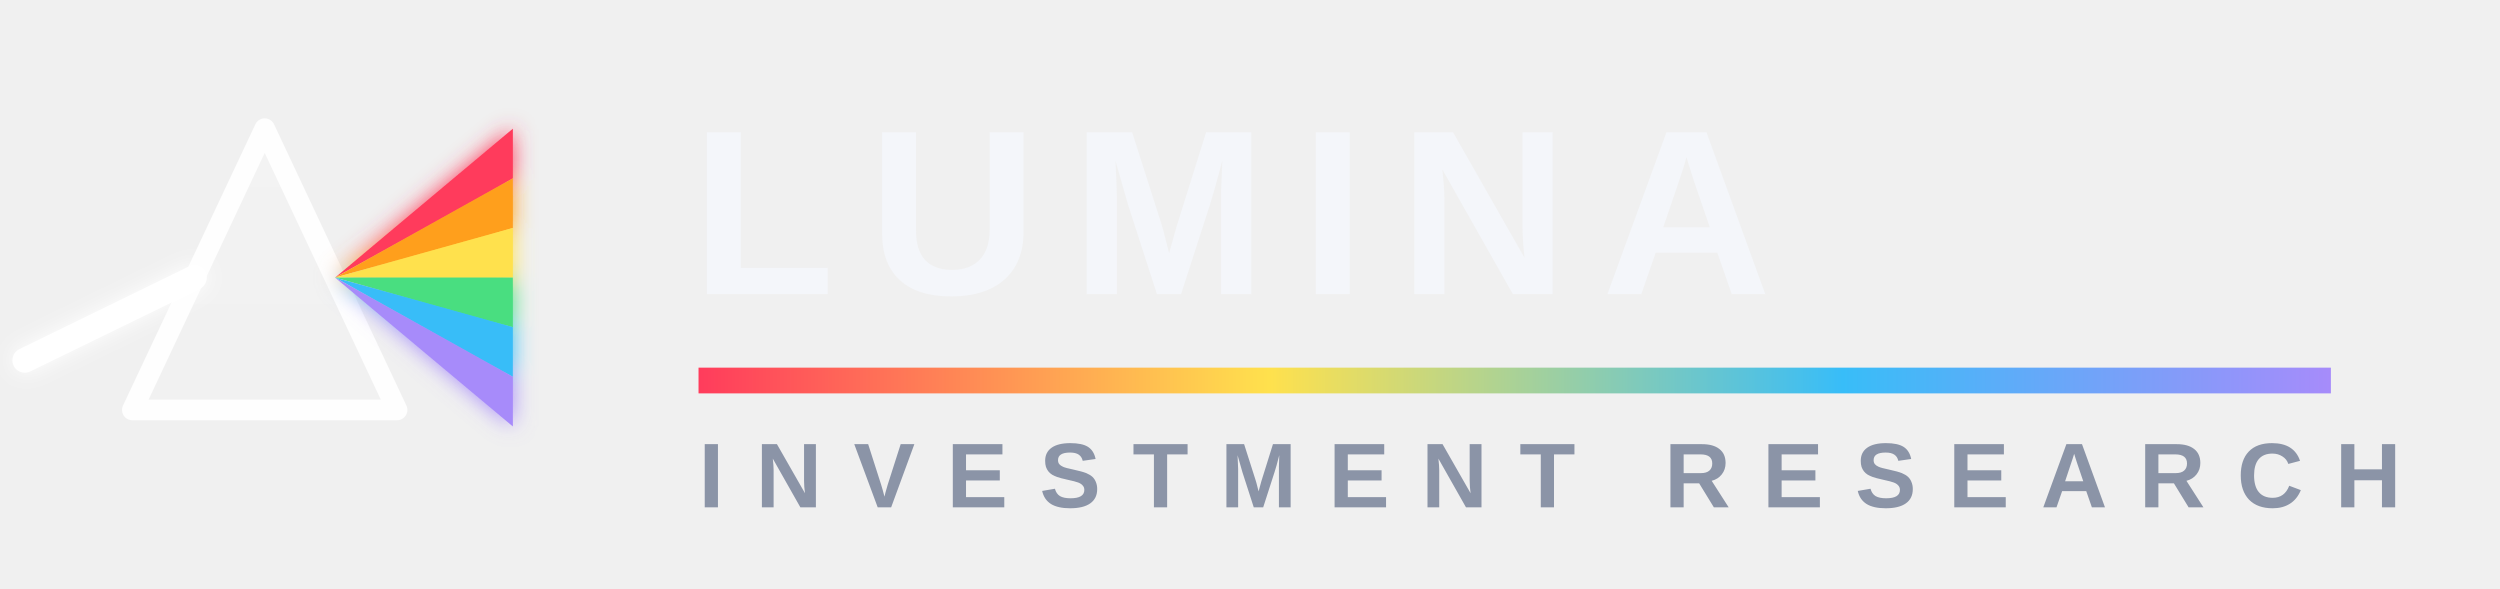
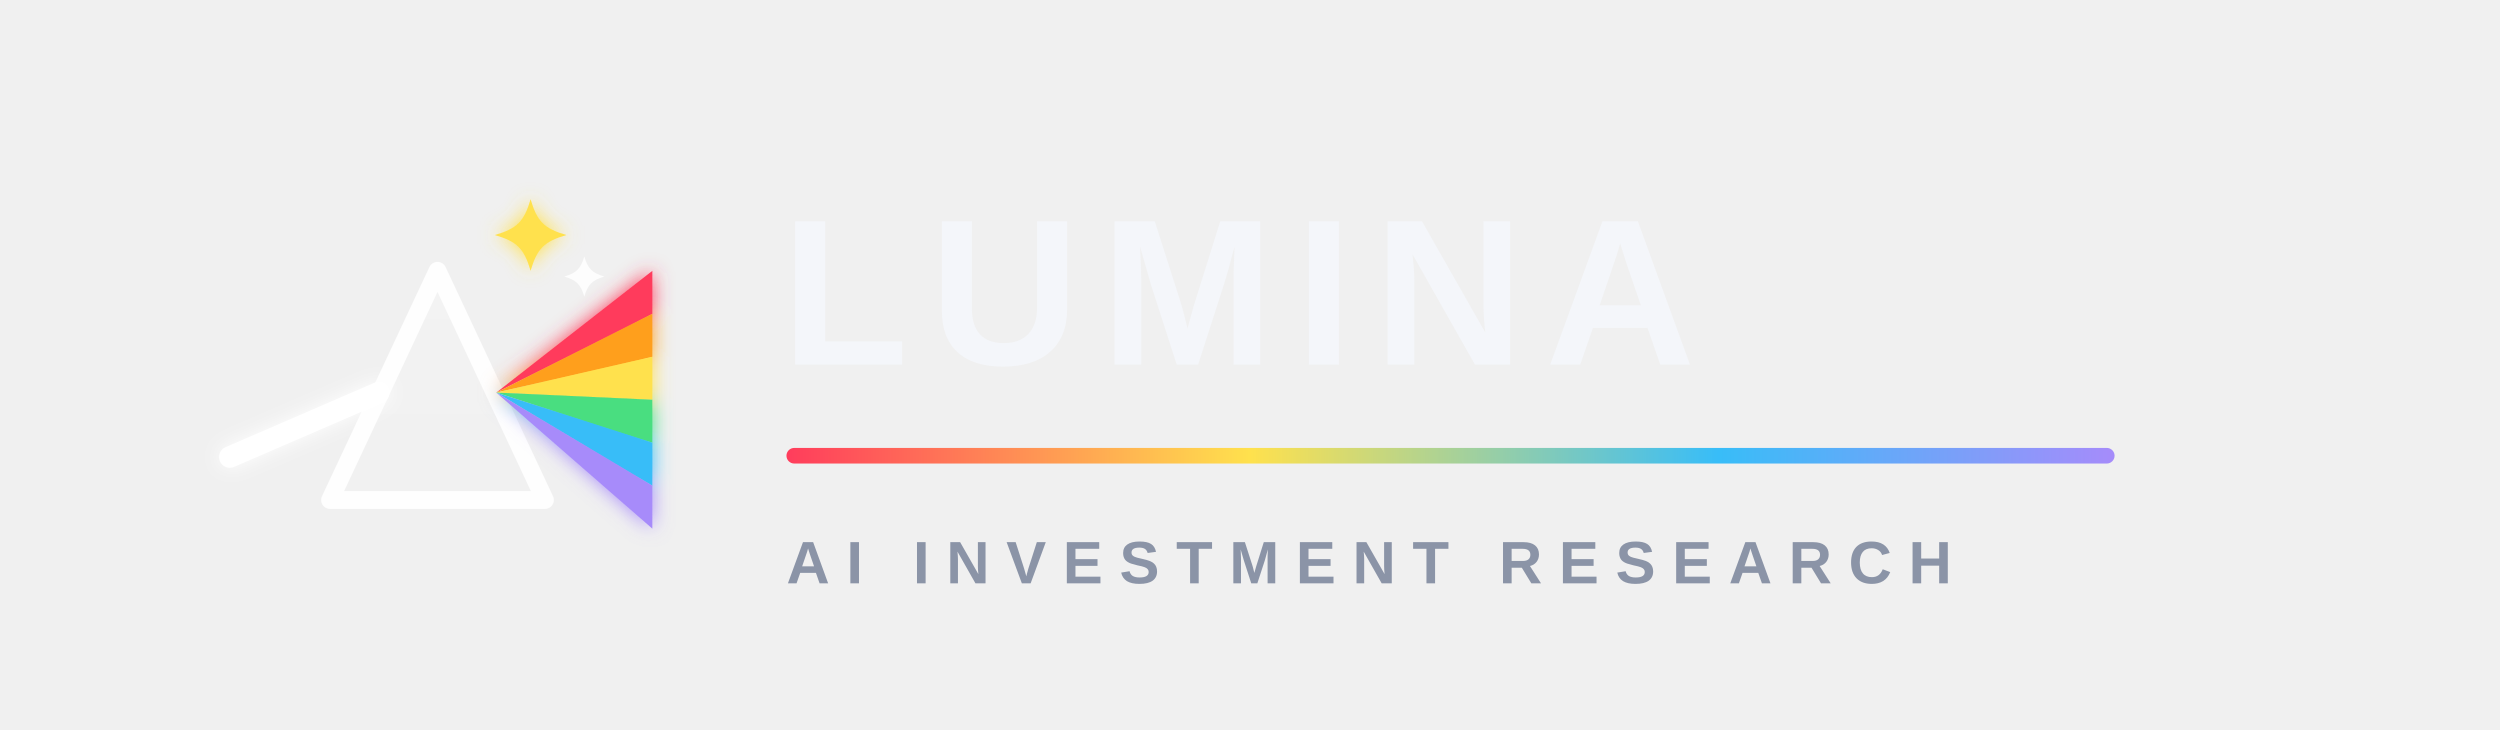
- <svg xmlns="http://www.w3.org/2000/svg" width="340" height="80" viewBox="0 0 340 80">
+ <svg xmlns="http://www.w3.org/2000/svg" width="480" height="140" viewBox="0 0 480 140">
  <defs>
    <filter id="glow" x="-40%" y="-40%" width="180%" height="180%">
      <feGaussianBlur stdDeviation="1.3" result="b" />
      <feMerge>
        <feMergeNode in="b" />
        <feMergeNode in="SourceGraphic" />
      </feMerge>
    </filter>
    <linearGradient id="glass" x1="0" y1="0" x2="0" y2="1">
      <stop offset="0" stop-color="#ffffff" stop-opacity="0.20" />
      <stop offset="1" stop-color="#ffffff" stop-opacity="0.04" />
    </linearGradient>
-     <linearGradient id="spectrum" x1="0" y1="0" x2="1" y2="0">
+     <linearGradient id="spectrum-dark" x1="0" y1="0" x2="1" y2="0">
      <stop offset="0" stop-color="#ff3b5c" />
      <stop offset="0.35" stop-color="#ffe14d" />
      <stop offset="0.7" stop-color="#38bdf8" />
      <stop offset="1" stop-color="#a78bfa" />
    </linearGradient>
  </defs>
-   <g transform="translate(0,4) scale(1.125)">
-     <polygon points="32,12 16,46 48,46" fill="url(#glass)" stroke="#ffffff" stroke-opacity="0.9" stroke-width="2.5" stroke-linejoin="round" />
-     <line x1="3" y1="40" x2="23.5" y2="30" stroke="#ffffff" stroke-width="3" stroke-linecap="round" filter="url(#glow)" />
+   <g transform="translate(40,30) scale(1.375)">
+     <polygon points="32,16 17,48 47,48" fill="url(#glass)" stroke="#ffffff" stroke-opacity="0.9" stroke-width="2.5" stroke-linejoin="round" />
+     <line x1="3" y1="42" x2="23.8" y2="33" stroke="#ffffff" stroke-width="3" stroke-linecap="round" filter="url(#glow)" />
    <g filter="url(#glow)">
-       <polygon points="40.5,30 62,12 62,18" fill="#ff3b5c" />
-       <polygon points="40.5,30 62,18 62,24" fill="#ff9f1c" />
-       <polygon points="40.5,30 62,24 62,30" fill="#ffe14d" />
-       <polygon points="40.5,30 62,30 62,36" fill="#4ade80" />
-       <polygon points="40.5,30 62,36 62,42" fill="#38bdf8" />
-       <polygon points="40.5,30 62,42 62,48" fill="#a78bfa" />
+       <polygon points="40.2,33 62,16 62,22" fill="#ff3b5c" />
+       <polygon points="40.2,33 62,22 62,28" fill="#ff9f1c" />
+       <polygon points="40.2,33 62,28 62,34" fill="#ffe14d" />
+       <polygon points="40.2,33 62,34 62,40" fill="#4ade80" />
+       <polygon points="40.2,33 62,40 62,46" fill="#38bdf8" />
+       <polygon points="40.2,33 62,46 62,52" fill="#a78bfa" />
    </g>
+     <path d="M 45 6 C 45.9 9.1 46.9 10.1 50 11 C 46.9 11.9 45.9 12.9 45 16 C 44.1 12.9 43.1 11.9 40 11 C 43.1 10.1 44.1 9.1 45 6 Z" fill="#ffe14d" filter="url(#glow)" />
+     <path d="M 52.5 14 C 53 15.7 53.6 16.3 55.3 16.8 C 53.6 17.3 53 17.9 52.5 19.6 C 52 17.9 51.4 17.3 49.7 16.8 C 51.4 16.3 52 15.7 52.5 14 Z" fill="#ffffff" fill-opacity="0.85" />
  </g>
-   <text x="94" y="40" font-family="Manrope, 'Helvetica Neue', Arial, sans-serif" font-weight="800" font-size="32" letter-spacing="4.5" fill="#f4f6fa">LUMINA</text>
-   <rect x="95" y="50" width="222" height="3.5" fill="url(#spectrum)" />
-   <text x="95" y="69" font-family="Manrope, 'Helvetica Neue', Arial, sans-serif" font-weight="800" font-size="12.5" letter-spacing="4.3" fill="#8b94a7">INVESTMENT RESEARCH</text>
+   <text x="150" y="70" font-family="Manrope, 'Helvetica Neue', Arial, sans-serif" font-weight="600" font-size="40" letter-spacing="4" fill="#f4f6fa">LUMINA</text>
+   <rect x="151" y="86" width="255" height="3" rx="1.5" fill="url(#spectrum-dark)" />
+   <text x="151" y="112" font-family="Manrope, 'Helvetica Neue', Arial, sans-serif" font-weight="700" font-size="11.5" letter-spacing="3.2" fill="#8b94a7">AI INVESTMENT RESEARCH</text>
</svg>
